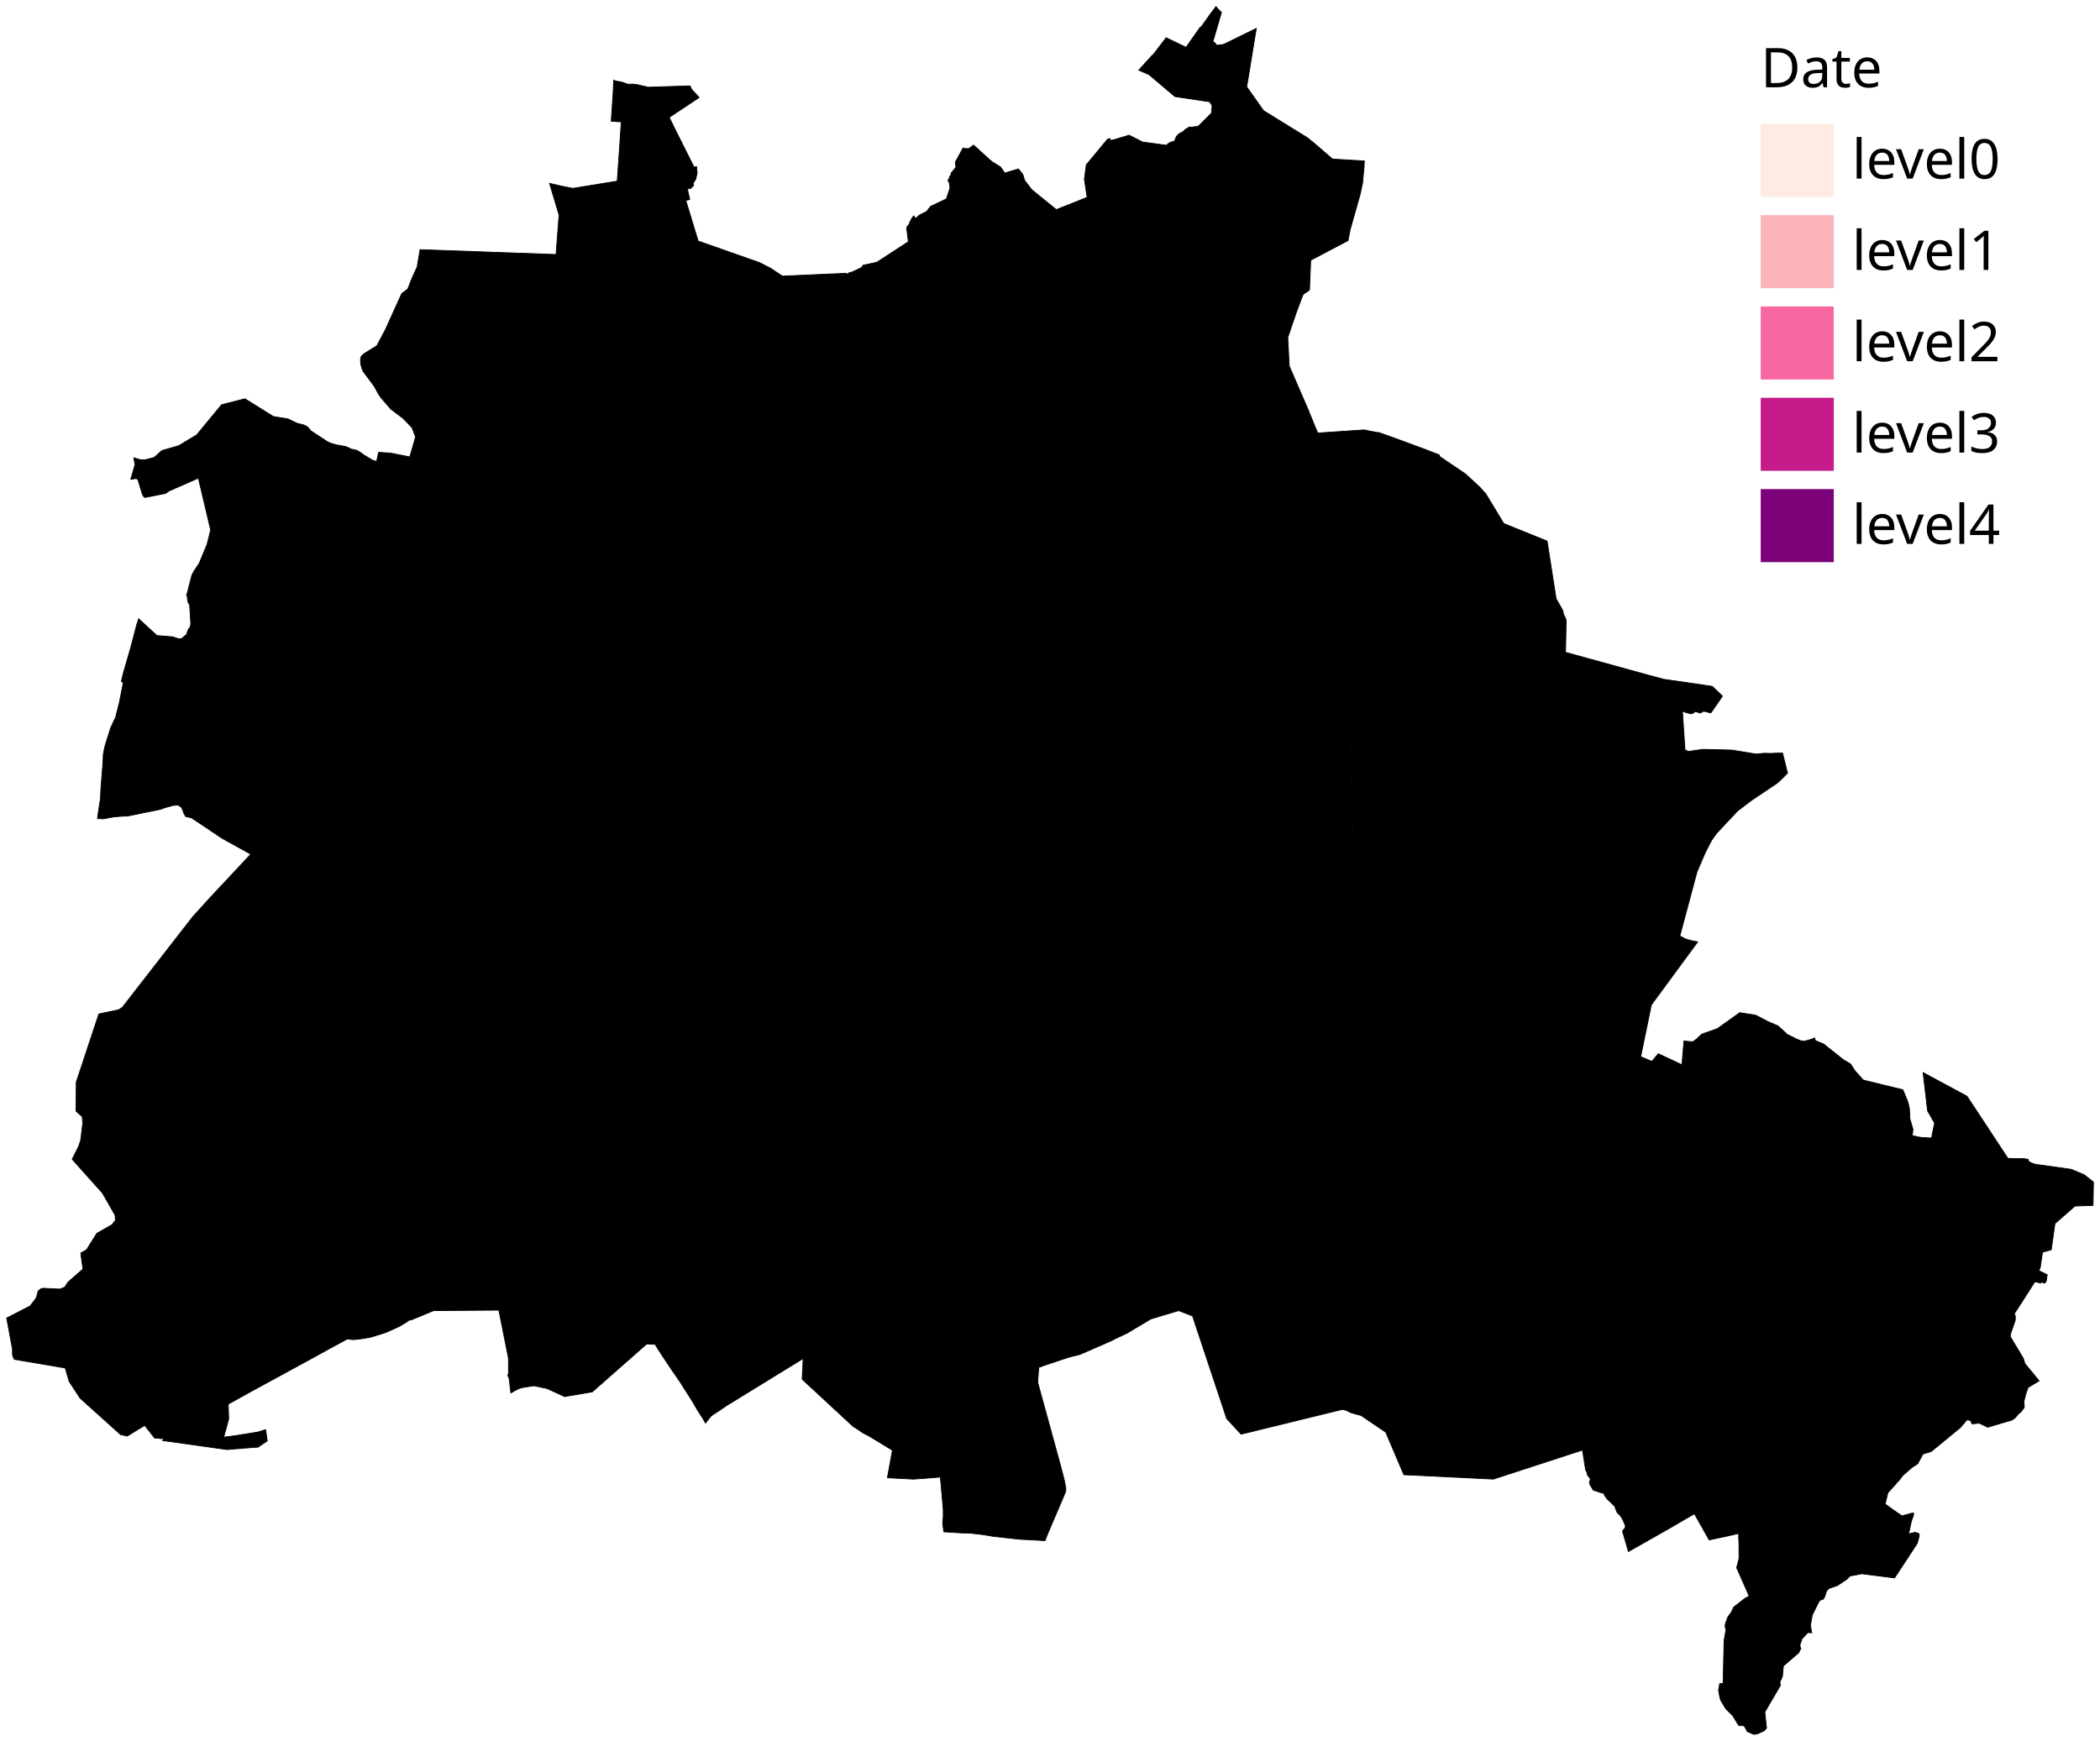
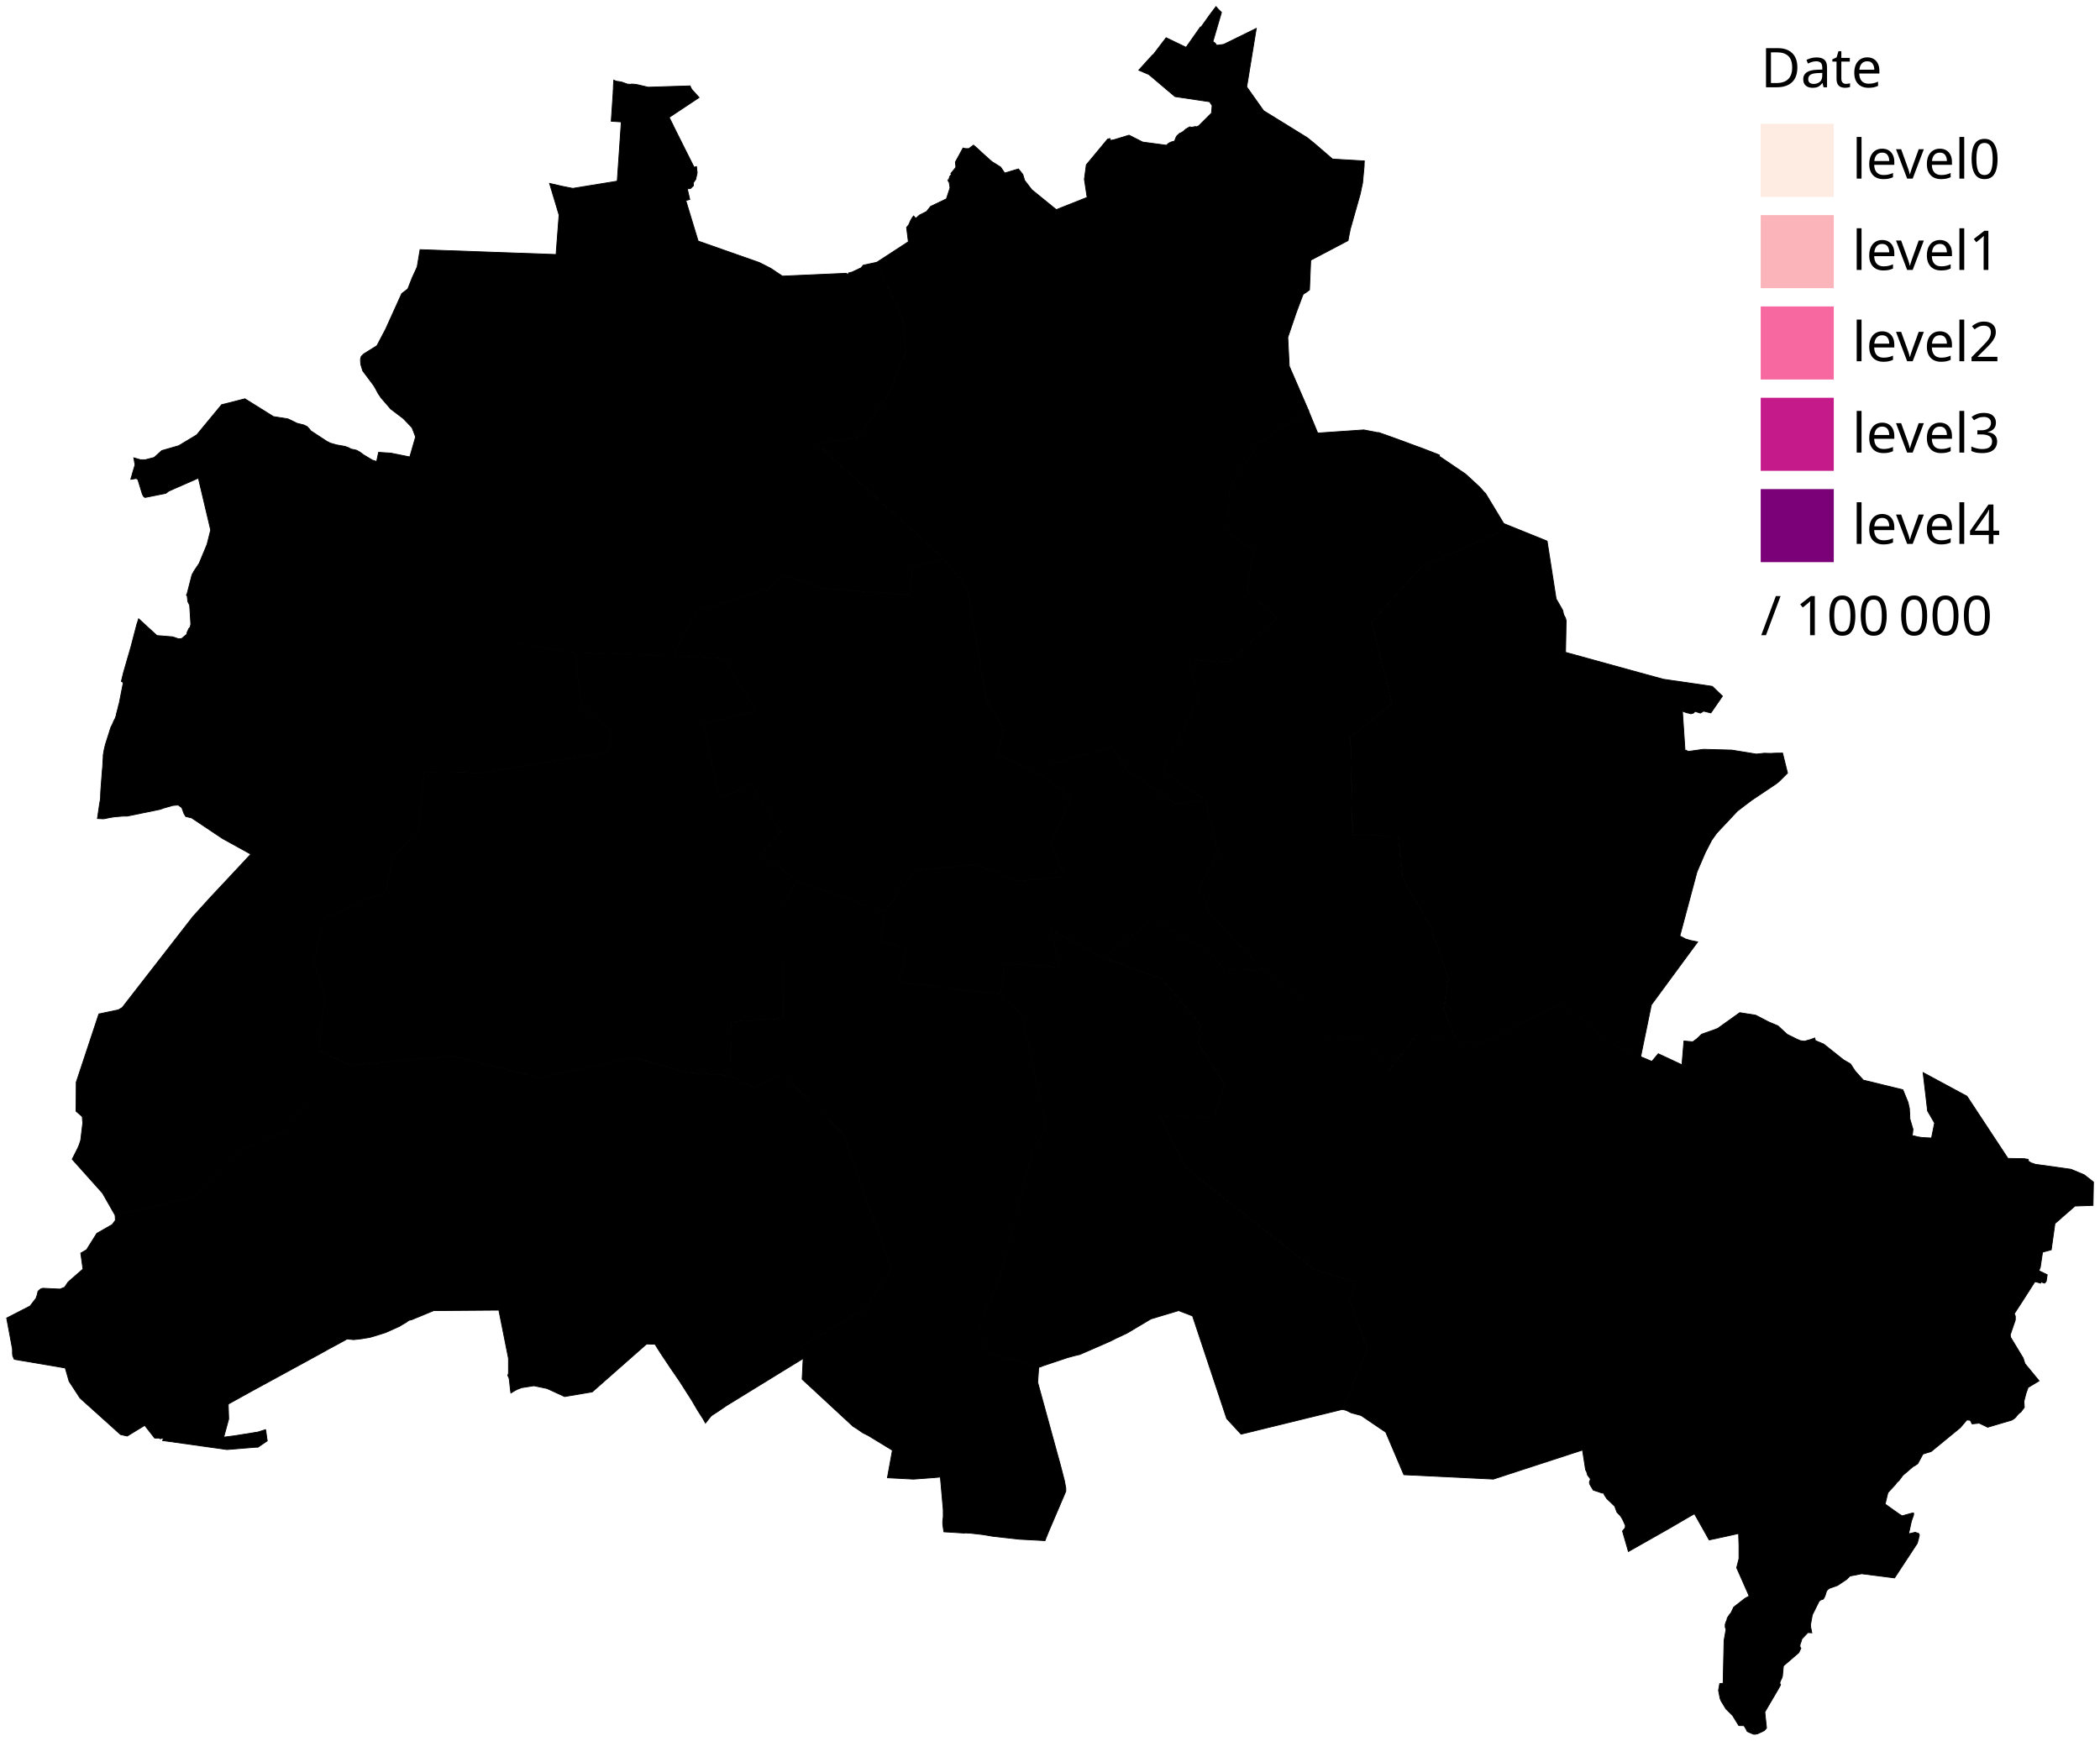
<svg xmlns="http://www.w3.org/2000/svg" id="svg444" height="1081" width="1303.757" version="1.1">
  <g transform="matrix(1.13416,0,0,1.13416,1319.947,-1789.958)" id="g1003">
    <g id="Text" font-size="30" font-family="Verdana" fill="#000">
      <text x="-200" y="1626">
        <tspan x="-200" y="1626">Date</tspan>
      </text>
      <text x="-150" y="1676">
        <tspan x="-150" y="1676">level0</tspan>
      </text>
      <text x="-150" y="1726">
        <tspan x="-150" y="1726">level1</tspan>
      </text>
      <text x="-150" y="1776">
        <tspan x="-150" y="1776">level2</tspan>
      </text>
      <text x="-150" y="1826">
        <tspan x="-150" y="1826">level3</tspan>
      </text>
      <text x="-150" y="1876">
        <tspan x="-150" y="1876">level4</tspan>
+       </text>
+       <text x="-200" y="1926">
+         <tspan x="-200" y="1926">/ 100 000</tspan>
      </text>
    </g>
    <g id="legend-boxes">
      <path d="m -200 1646 h 40 v 40 h -40 z" fill="#feebe2" />
      <path d="m -200 1696 h 40 v 40 h -40 z" fill="#fbb4b9" />
      <path d="m -200 1746 h 40 v 40 h -40 z" fill="#f768a1" />
      <path d="m -200 1796 h 40 v 40 h -40 z" fill="#c51b8a" />
      <path d="m -200 1846 h 40 v 40 h -40 z" fill="#7a0177" />
    </g>
  </g>
  <g transform="translate(-14011.847 -7848.19) scale(12.36753)" id="g1269" stroke="#000" stroke-width=".04">
    <path id="11012" d="m 1176.969,647.749 1.301,2.872 0.154,1.675 -0.95,2.236 -1.49,2.016 -2.052,0.306 6.404,5.783 -1.539,0.381 -0.225,1.427 -4.399,-0.327 -1.879,-0.652 -0.833,0.721 -3.468,1.015 -1.276,2.299 -4.891,-0.139 -3.096,-0.513 -3.491,-3.034 -0.509,-2.591 -0.975,-1.035 -0.23,-2.663 0.291,-1.012 -0.178,-0.463 -0.438,-0.457 -0.603,-0.458 -0.029,-0.022 -0.487,-0.565 -0.144,-0.214 -0.145,-0.27 -0.083,-0.138 -0.546,-0.73 -0.098,-0.321 -0.013,-0.172 v -0.101 l 0.036,-0.128 0.124,-0.123 0.664,-0.416 0.203,-0.386 0.228,-0.432 0.029,-0.063 0.785,-1.735 0.304,-0.232 0.222,-0.564 0.248,-0.54 0.146,-0.87 6.827,0.244 0.01,-0.116 v -0.03 l 0.029,-0.376 0.049,-0.634 0.063,-0.826 -0.478,-1.589 0.641,0.147 0.045,0.009 0.48,0.095 2.232,-0.363 0.204,-2.974 -0.505,-0.033 0.037,-0.571 0.01,-0.133 0.039,-0.6 0.01,-0.143 v -0.017 -0.056 l 0.01,-0.114 v -0.037 -0.075 l 0.021,-0.32 0.085,0.04 0.089,0.025 0.069,0.006 0.04,0.007 0.01,0.002 0.127,0.025 0.09,0.033 0.011,0.004 0.075,0.028 0.01,0.002 0.091,0.034 0.033,-0.001 0.01,-3e-4 0.039,-0.002 0.013,0.03 0.01,-0.003 0.073,-0.031 0.12,0.005 0.182,0.024 0.549,0.129 2.105,-0.066 0.038,0.089 0.049,0.09 0.365,0.404 -1.501,0.998 0.134,0.268 0.055,0.11 v 0.008 l 0.525,1.051 0.33,0.656 0.013,0.027 0.031,0.06 0.127,0.253 0.036,0.071 0.032,-0.009 0.055,-0.015 0.033,-0.011 0.033,0.316 -0.073,0.328 -0.124,0.177 0.012,0.138 -0.146,0.141 -0.042,0.005 -0.023,0.003 -0.098,0.013 0.124,0.532 -0.2,0.05 0.01,0.026 0.03,0.102 0.01,0.025 0.019,0.073 0.55,1.81 3.076,1.082 0.556,0.282 0.271,0.18 0.315,0.21 0.013,0.008 3.204,-0.142 0.069,0.052 0.029,-0.009 0.01,-0.042 0.031,-0.028 v -0.003 l 0.014,-0.003 0.01,0.004 0.01,0.007 0.047,-0.025 0.06,-0.01 0.467,-0.219 0.106,-0.131 z" />
    <path id="11004" d="m 1172.97,678.823 -0.697,1.076 0.014,5.808 -2.609,0.17 -0.07,2.7 -2.135,-0.131 -2.71,-0.782 -4.702,1.037 -4.331,-1.096 -5.233,0.449 -1.555,-0.727 0.313,-2.776 -0.56,-1.718 0.509,-2.125 3.118,-1.382 0.335,-1.658 1.291,-1.353 0.301,-2.982 2.906,0.056 6.316,-1.059 0.211,-1.027 -1.548,-1.241 -0.309,-2.701 4.891,0.139 2.572,0.147 1.633,2.634 -2.656,0.62 0.821,3.776 1.61,-0.71 1.445,2.406 -0.955,1.108 z" />
    <path id="11009" d="m 1200.342,705.342 1.264,-3.034 -0.882,-2.395 0.244,-0.979 -2.014,-0.606 -6.429,-5.081 -1.38,-2.678 2.764,0.121 0.528,-1.664 -1.287,-1.981 0.07,-1.024 -1.95,-2.295 -2.897,-1.053 2.417,-1.935 2.934,1.645 0.672,0.852 1.981,0.072 1.753,1.253 0.934,1.975 2.481,0.268 1.114,1.525 1.423,-1.812 1.999,0.341 1.297,0.101 3.994,-2.023 2.622,2.144 1.322,0.557 0.56,0.235 0.322,-0.384 1.189,0.554 0.099,-1.195 0.119,0.011 0.112,0.011 0.214,0.018 0.037,-0.027 0.161,-0.117 0.251,-0.238 0.574,-0.202 0.227,-0.086 1.108,-0.792 0.798,0.127 0.63,0.327 0.17,0.074 0.19,0.079 0.132,0.057 0.455,0.423 0.492,0.245 0.18,0.075 0.182,0.025 0.082,-0.009 0.046,-0.021 0.172,-0.045 0.144,-0.052 0.059,-0.021 0.035,-0.013 0.019,0.111 0.032,0.03 0.396,0.166 0.992,0.79 0.35,0.203 0.238,0.362 0.233,0.261 0.176,0.192 1.985,0.485 0.258,0.631 0.071,0.322 v 0.041 l 7e-4,0.009 9e-4,0.013 v 0.037 l 0.01,0.087 0.012,0.324 0.154,0.519 -0.022,0.222 -9e-4,0.002 -0.019,0.06 -0.01,0.021 v 0.008 l 0.107,0.02 0.189,0.05 0.198,0.031 0.489,0.027 0.153,-0.756 -0.35,-0.604 -0.226,-1.927 2.203,1.188 2.056,3.122 0.826,0.012 0.072,0.017 0.01,0.002 0.087,0.011 0.022,0.003 0.01,0.091 0.136,0.088 0.017,0.005 0.056,0.017 0.034,0.01 0.094,0.038 1.801,0.251 0.664,0.278 0.464,0.363 -0.022,1.174 -0.025,-10e-5 -0.089,0.004 -0.334,0.012 -0.01,8e-4 -0.049,10e-4 -0.203,0.007 -0.057,0.002 -0.103,0.004 -0.037,10e-4 v 3e-4 l -0.507,0.443 -0.14,0.119 -0.01,0.009 v 0.005 l -0.017,0.016 -3e-4,3e-4 -0.33,0.284 -0.186,1.32 -0.436,0.119 -0.029,0.191 -0.02,0.133 -0.065,0.434 -0.068,0.172 0.416,0.204 -0.043,0.282 -0.01,0.051 -0.08,0.089 -0.034,-0.012 -0.085,-0.03 -0.061,-0.021 -0.02,0.062 -0.222,-0.062 -0.034,-0.002 -0.031,-0.006 -0.05,0.078 -0.544,0.85 -0.08,0.125 -0.29,0.445 -0.04,0.061 -0.017,0.026 -0.013,0.015 0.042,0.099 0.011,0.045 v 0.023 0.047 l -8e-4,0.023 v 0.023 0.046 l -0.01,0.046 -0.243,0.708 0.017,0.13 0.63,1.042 0.089,0.28 0.711,0.864 -0.576,0.347 0.01,0.032 -0.081,0.216 -0.023,0.081 -0.047,0.18 -0.013,0.052 -0.03,0.117 0.017,0.31 -0.173,0.229 -0.103,0.078 -0.109,0.119 -0.036,0.054 -0.07,0.068 -0.133,0.087 -1.216,0.359 -0.15,-0.077 -0.048,-0.022 -0.077,-0.036 -0.068,-0.032 -0.01,-0.005 -0.019,-0.009 -0.051,-0.024 -0.357,0.037 -0.092,-0.183 -0.174,-0.014 -0.324,0.382 -1.461,1.199 -0.415,0.13 -0.265,0.485 -0.141,0.095 -0.046,0.028 -0.041,0.018 -0.514,0.441 -0.197,0.263 -0.108,0.099 -0.075,0.106 -0.09,0.096 -0.283,0.305 -0.139,0.576 0.426,0.305 0.143,0.099 0.144,0.102 0.14,0.085 0.495,-0.137 0.013,-6e-4 0.047,-0.002 0.02,-0.001 v 0.097 l -0.11,0.311 -0.099,0.455 -0.014,0.056 -0.013,0.057 v 0.021 0.015 l -0.01,0.032 0.327,-0.077 0.174,0.059 0.034,0.081 -0.05,0.216 -0.054,0.196 -1.141,1.738 -1.651,-0.21 -0.587,0.115 -0.088,0.086 -0.041,0.042 -0.027,0.031 -0.47,0.315 -0.407,0.144 -0.049,0.033 -0.051,0.045 -0.041,0.061 -0.037,0.103 -0.041,0.142 -0.081,0.152 -0.059,0.023 -0.01,-9e-4 -0.017,0.01 -0.027,0.01 -0.042,0.014 -0.067,0.068 -0.334,0.672 -0.093,0.505 0.015,0.14 0.027,0.121 0.01,0.079 0.019,0.055 -0.203,-0.01 -0.298,0.316 -0.047,0.157 -0.015,0.043 -0.026,0.066 -0.01,0.041 v 0.068 l 0.01,0.042 0.037,0.05 -0.104,0.223 -0.774,0.667 -0.049,0.513 -0.034,0.103 -0.059,0.121 -0.027,0.068 -0.01,0.078 0.035,0.049 -0.01,0.043 -0.084,0.153 -0.693,1.184 v 0.012 l 0.021,0.204 0.062,0.589 -0.046,0.057 -0.071,0.077 -0.329,0.156 -0.022,-0.003 -0.045,0.02 -0.107,0.007 -0.047,-0.007 -0.303,-0.132 -0.025,-0.055 -0.018,-0.039 -0.115,-0.196 -0.263,-0.007 -0.05,-0.081 -0.168,-0.272 -0.071,-0.116 -0.018,-0.03 -0.338,-0.336 -0.059,-0.097 -0.181,-0.297 -0.054,-0.128 -0.079,-0.408 0.06,-0.341 0.171,-0.018 0.047,-2.145 0.098,-0.56 -0.04,-0.105 v -0.147 l 0.043,-0.131 0.044,-0.102 0.016,-0.087 0.122,-0.183 0.059,-0.062 0.14,-0.294 v -0.004 l 0.563,-0.439 0.214,-0.12 -0.627,-1.421 0.117,-0.455 v -0.643 -0.039 l -0.016,-0.455 v -0.054 -0.032 l 2e-4,-0.012 v -0.03 l -0.298,0.067 -0.764,0.167 -0.113,0.026 -0.025,0.003 -0.066,0.014 -0.045,0.01 -0.011,0.002 -0.033,0.007 -0.127,0.028 -0.219,-0.393 -0.158,-0.28 -0.152,-0.269 -0.036,-0.064 -0.173,-0.307 -0.07,0.04 -0.12,0.068 -0.104,0.059 -0.978,0.571 -2.043,1.157 -0.297,-1.026 0.035,-0.043 0.099,-0.12 0.011,-0.131 -0.01,-0.006 -0.064,-0.15 -0.081,-0.167 -0.09,-0.146 -0.179,-0.185 -0.112,-0.302 -0.397,-0.379 -0.116,-0.179 -0.032,-0.069 -0.023,-0.032 -0.019,-0.005 -0.044,0.005 -0.448,-0.149 -0.037,-0.065 -0.031,-0.052 -0.054,-0.089 -0.059,-0.108 -0.01,-0.089 0.054,-0.155 -0.146,-0.195 -0.01,-0.037 -0.032,-0.12 -0.058,-0.111 -0.154,-0.99 -4.474,1.459 -4.494,-0.22 -0.909,-2.135 -1.238,-0.84 -0.497,-0.134 -0.119,-0.059 -0.037,-0.019 -0.037,-0.019 -0.04,-0.021 z" />
    <path id="11003" d="m 1185.252,673.496 -2.221,-1.062 0.298,-1.295 -0.855,-1.401 -0.96,-5.594 -1.177,-1.508 -6.404,-5.783 2.052,-0.306 1.49,-2.016 0.95,-2.236 -0.154,-1.675 -1.301,-2.872 1.583,-1.031 -0.09,-0.718 0.116,-0.143 0.077,-0.185 0.056,-0.098 0.033,-0.057 0.072,-0.094 0.078,0.089 0.03,0.035 0.184,-0.166 0.358,-0.181 0.201,-0.254 0.795,-0.381 0.181,-0.552 -0.04,-0.265 -0.01,-0.033 -0.013,-0.004 -0.011,-0.003 v -0.005 l 0.014,-0.02 0.01,-0.024 -0.011,-0.003 -0.046,-0.007 0.02,-0.051 0.045,0.015 0.012,0.004 0.031,-0.031 -0.053,-0.027 0.019,-0.046 0.011,-0.065 0.084,-0.104 0.013,-0.051 -0.01,-0.002 -0.019,-0.003 0.249,-0.308 -0.026,-0.262 0.386,-0.707 0.058,0.016 0.043,0.013 0.186,0.004 0.238,-0.178 0.22,0.193 0.164,0.154 0.111,0.101 0.341,0.308 0.102,0.084 0.423,0.263 0.203,0.3 0.691,-0.206 0.02,0.025 0.01,0.013 0.031,0.039 0.143,0.18 0.01,0.005 0.099,0.317 0.359,0.467 1.227,0.997 1.549,-0.615 -0.056,-0.365 -0.056,-0.377 -0.01,-0.058 -0.016,-0.11 0.097,-0.726 1.068,-1.287 0.114,-0.031 0.016,0.014 -0.01,0.079 0.182,-0.026 0.775,-0.236 0.685,0.346 1.199,0.16 0.02,-0.022 0.012,-0.013 0.021,-0.024 0.053,-0.042 0.06,-0.032 0.078,-0.035 0.13,-0.03 0.045,-0.054 0.055,-0.146 0.046,-0.077 0.127,-0.117 0.023,-0.013 0.01,-0.002 0.01,-10e-4 0.01,-6e-4 0.035,-0.027 0.024,-0.003 0.034,-0.034 0.046,-0.013 0.042,-0.046 0.034,-0.031 0.032,-0.035 0.212,-0.125 0.091,0.017 0.055,-0.004 0.048,-0.014 0.028,0.006 0.043,-0.025 0.079,0.018 0.11,-0.051 0.642,-0.638 0.031,-0.367 -0.022,-0.05 -0.07,-0.098 -0.026,-0.054 -0.366,-0.055 -1.045,-0.156 -0.334,-0.05 -0.296,-0.249 -0.094,-0.079 -0.045,-0.038 -0.736,-0.625 -0.152,-0.123 -0.171,-0.073 -0.325,-0.139 0.012,-0.013 0.014,-0.015 0.107,-0.12 0.561,-0.618 0.045,-0.029 0.037,-0.049 0.598,-0.785 0.513,0.247 0.022,0.01 0.133,0.064 0.332,0.159 0.01,-0.01 0.315,-0.448 0.398,-0.565 0.01,0.004 0.017,0.007 v 0.002 l 0.177,-0.249 0.268,-0.377 0.308,-0.408 0.055,0.064 0.064,0.075 0.156,0.152 -0.43,1.468 0.094,0.06 0.027,0.023 0.019,0.034 0.032,0.043 0.011,0.026 0.357,-0.046 1.638,-0.804 -0.178,1.09 -0.168,1.028 -0.062,0.378 -0.033,0.199 -0.024,0.143 -0.016,0.098 0.233,0.33 0.398,0.562 0.216,0.305 2.189,1.352 0.068,0.054 0.099,0.08 0.158,0.128 0.075,0.062 0.871,0.752 1.598,0.094 -0.01,0.167 v 0.03 0.061 l -0.079,0.847 -0.022,0.105 -0.01,0.045 -0.01,0.045 -0.072,0.347 -0.514,1.819 v 0.014 l -0.025,0.134 -0.01,0.042 -0.01,0.042 -0.055,0.3 -1.875,0.985 -0.062,1.492 -0.033,0.024 -0.082,0.062 -0.017,0.014 -0.172,0.11 -0.039,0.069 -0.323,0.864 -0.423,1.242 0.073,1.441 0.211,0.486 0.298,0.688 0.011,0.026 0.435,1.002 0.017,0.044 -0.014,0.009 -0.014,0.01 -0.498,0.327 -2.016,1.309 -1.447,2.292 -0.043,2.186 1.274,0.896 -0.343,1.978 1.491,1.41 -2.393,2.201 -1.98,-0.135 0.443,1.962 -1.828,3.624 2.184,1.47 -1.476,0.198 -2.434,-1.67 -0.767,-1.19 -2.922,0.802 z" />
    <path id="11008" d="m 1200.342,705.342 -5.088,1.246 -0.721,-0.782 -1.714,-5.154 -0.701,-0.269 -1.389,0.418 -1.196,0.712 -0.165,0.078 -0.434,0.203 -0.025,0.015 -0.237,0.119 -0.15,0.065 -1.361,0.593 -0.251,0.059 -0.178,0.048 -0.195,0.053 -1.312,0.439 -2.678,-0.649 -0.472,-1.365 1.034,-2.338 1.684,-6.462 0.683,-1.161 -1.208,-5.651 -1.112,-1.046 0.234,-1.568 2.748,0.2 -0.417,-1.875 2.651,1.406 2.897,1.053 1.95,2.295 -0.07,1.024 1.287,1.981 -0.528,1.664 -2.764,-0.121 1.38,2.678 6.429,5.081 2.014,0.606 -0.244,0.979 0.882,2.395 z" />
    <path id="11011" d="m 1196.376,683.31 -2.764,-2.973 -0.451,-1.224 0.95,-1.725 -0.652,-2.642 -2.184,-1.47 1.828,-3.624 -0.443,-1.962 1.98,0.135 2.393,-2.201 -1.491,-1.41 0.343,-1.978 -1.274,-0.896 0.043,-2.186 1.447,-2.292 2.016,-1.309 0.498,-0.327 0.014,-0.01 0.014,-0.009 v 0.005 l 0.154,0.373 0.028,0.069 0.277,0.669 2.314,-0.158 0.359,0.069 0.16,0.03 0.156,0.034 0.08,-9e-4 0.993,0.356 0.701,0.259 0.16,0.059 0.039,0.014 0.156,0.057 0.039,0.014 0.039,0.014 0.063,0.023 0.856,0.334 -0.022,0.054 1.33,0.901 0.675,0.622 0.031,0.032 0.062,0.065 0.029,0.03 0.116,0.14 0.088,0.082 0.917,1.517 -0.038,0.068 -0.03,0.054 -0.082,0.11 -0.045,0.176 -3.962,1.784 -2.483,2.759 1.026,4.071 -2.082,1.71 0.108,4.896 2.302,0.07 0.19,2.079 1.393,2.406 0.922,2.685 -0.238,1.546 0.65,1.577 -1.999,-0.341 -1.423,1.812 -1.114,-1.525 -2.481,-0.268 -0.934,-1.975 z" />
    <path id="11010" d="m 1215.314,687.639 -1.322,-0.557 -2.622,-2.144 -3.994,2.023 -1.297,-0.101 -0.65,-1.577 0.238,-1.546 -0.922,-2.685 -1.393,-2.406 -0.19,-2.079 -2.302,-0.07 -0.108,-4.896 2.082,-1.71 -1.026,-4.071 2.483,-2.759 3.962,-1.784 0.045,-0.176 0.082,-0.11 0.03,-0.054 0.038,-0.068 2.17,0.878 0.453,2.901 0.321,0.559 0.023,0.072 0.01,0.062 0.014,0.059 0.019,0.06 3e-4,5e-4 0.066,0.12 0.01,0.01 0.039,0.151 -0.03,1.591 3.635,1.002 1.273,0.348 2.459,0.358 0.509,0.491 -0.581,0.843 -0.366,-0.09 -0.161,0.098 -0.16,-0.051 -0.089,-0.028 -0.022,-0.012 -0.041,0.057 -2e-4,2e-4 -0.032,0.031 -0.134,0.039 -0.072,-0.022 -0.023,-0.005 -0.035,-0.012 -0.061,-0.008 -0.186,-0.066 -0.048,-0.046 0.136,2.042 0.02,-0.023 0.019,-0.022 0.01,-0.011 0.063,0.039 0.049,0.03 v 0.002 l 0.01,-0.01 0.75,-0.105 1.422,0.039 1.24,0.201 0.384,-0.043 0.336,0.008 0.238,-0.012 0.053,-4e-4 0.089,-0.001 0.071,-9e-4 0.139,-0.002 v 0 l 0.249,1.003 v 10e-4 l -0.054,0.055 -0.064,0.062 -0.147,0.147 -0.035,0.035 -0.033,0.033 -0.056,0.055 -0.058,0.056 -0.136,0.104 -1.218,0.817 -0.147,0.111 -0.111,0.084 -0.074,0.056 -0.105,0.08 -0.028,0.022 -0.247,0.188 -1.047,1.117 -0.251,0.353 -0.321,0.624 -0.411,0.954 -0.863,3.225 0.288,0.153 0.251,0.073 0.291,0.059 0.011,0.002 0.054,0.011 -0.174,0.237 -0.243,0.33 -0.018,0.024 -0.01,0.013 -0.014,0.019 -0.013,0.018 -0.164,0.223 -1.688,2.296 z" />
    <path id="11005" d="m 1161.826,667.361 0.309,2.701 1.548,1.241 -0.211,1.027 -6.316,1.059 -2.906,-0.056 -0.301,2.982 -1.291,1.353 -0.335,1.658 -3.118,1.382 -0.509,2.125 0.56,1.718 -0.313,2.776 -0.449,2.382 -1.237,1.714 -2.459,0.973 -2.071,2.253 -3.982,0.967 -0.644,-1.13 -1.523,-1.704 0.28,-0.554 0.043,-0.097 0.047,-0.122 0.026,-0.089 0.01,-0.02 0.024,-0.081 v -0.009 l 0.101,-0.845 -0.018,-0.212 v -0.038 -0.026 l -0.01,-0.033 -0.01,-0.025 -0.299,-0.258 0.01,-1.457 1.135,-3.426 0.492,-0.104 0.49,-0.104 0.191,-0.114 0.17,-0.219 0.534,-0.688 2.847,-3.662 0.903,-0.994 0.988,-1.054 1.013,-1.085 -1.423,-0.785 -1.549,-1.036 -0.293,-0.07 -0.026,-0.041 -0.066,-0.112 -0.108,-0.293 -0.184,-0.13 -0.269,0.022 -0.46,0.132 -0.158,0.059 -0.01,0.003 -0.01,0.002 -1.636,0.335 -0.027,0.004 h -0.074 l -0.092,-10e-4 -0.096,0.005 -0.372,0.032 -0.258,0.043 -0.074,0.016 -0.02,0.004 -0.136,0.029 -0.062,0.008 -0.09,-0.004 -0.162,-0.008 -0.027,-10e-4 -0.018,-9e-4 0.115,-0.783 0.019,-0.095 0.014,-0.072 0.01,-0.112 v -0.065 -0.023 l 0.01,-0.245 0.075,-0.997 0.01,-0.113 0.01,-0.077 v -0.027 l 0.013,-0.273 0.014,-0.178 v -0.049 -0.033 -0.026 l 7e-4,-0.006 0.041,-0.249 0.029,-0.129 0.016,-0.071 0.01,-0.036 0.018,-0.071 0.273,-0.86 0.071,-0.134 0.078,-0.185 0.031,-0.055 0.04,-0.08 0.03,-0.092 0.01,-0.022 0.022,-0.111 0.01,-0.042 0.01,-0.033 0.029,-0.116 0.023,-0.086 0.027,-0.121 0.037,-0.128 0.203,-1.03 v -0.002 l -0.097,-0.062 0.107,-0.441 0.372,-1.285 0.296,-1.133 0.014,-0.045 0.01,-0.022 0.033,-0.104 0.021,-0.068 0.014,-0.044 0.918,0.843 0.79,0.064 0.289,0.099 0.158,-0.01 0.256,-0.21 0.027,-0.116 0.087,-0.185 0.052,-0.047 0.021,-0.073 0.01,-0.027 v -0.004 -0.008 -0.014 l 10e-4,-0.003 v -0.004 l 0.01,-0.025 v -0.011 l -0.058,-0.95 -0.092,-0.184 -0.028,-0.249 v -0.026 l -0.042,-0.053 0.035,-0.066 0.235,-0.914 0.029,-0.076 v -0.002 l 0.011,-0.018 0.01,-0.01 0.016,-0.027 0.014,-0.024 0.019,-0.045 0.271,-0.406 0.396,-0.954 0.181,-0.721 -0.617,-2.607 -1.188,0.521 -0.311,0.139 -0.066,0.056 -0.074,0.051 -1.027,0.204 -0.021,-0.003 -0.063,-0.044 -0.028,-0.053 -0.034,-0.063 -0.222,-0.726 -0.047,-0.04 -0.011,-0.009 -0.055,-0.012 -0.188,0.036 -0.059,0.002 0.064,-0.213 v -0.013 l 0.149,-0.497 -0.06,-0.354 0.331,0.096 0.249,0.002 0.076,-0.02 0.188,-0.049 0.178,-0.046 0.381,-0.345 0.852,-0.246 0.903,-0.545 1.248,-1.511 v -7e-4 l 0.175,-0.045 0.825,-0.21 0.144,-0.037 0.024,-0.009 1.433,0.895 0.732,0.116 0.452,0.22 0.345,0.086 0.165,0.081 0.05,0.057 0.069,0.068 0.062,0.087 0.82,0.537 0.095,0.041 0.043,0.032 0.317,0.093 0.451,0.081 0.192,0.072 0.098,0.06 0.107,0.019 0.172,0.04 0.013,0.003 0.183,0.107 0.072,0.054 v 0.003 l 0.012,0.009 0.01,0.005 0.015,0.011 0.05,0.038 0.01,0.006 0.438,0.262 0.209,0.066 0.099,-0.459 0.142,0.009 0.136,0.009 0.333,0.021 0.293,0.059 0.113,0.023 0.012,0.002 0.548,0.11 0.23,2.663 0.975,1.035 0.509,2.591 3.491,3.034 z" />
    <path id="11006" d="m 1169.609,688.577 1.237,0.638 1.318,-0.75 3.111,3.038 2.426,6.815 -1.316,1.981 -3.208,1.862 0.095,0.628 -3.817,2.346 -0.078,0.05 -0.072,0.052 -0.136,0.092 -0.138,0.094 -0.338,0.22 -0.051,0.043 -0.274,0.346 -0.011,-0.024 -0.078,-0.137 -0.033,-0.058 -0.265,-0.413 -0.296,-0.506 -0.615,-0.964 -0.286,-0.417 -0.039,-0.057 -0.01,-0.012 -0.021,-0.031 -0.031,-0.045 -0.019,-0.028 -0.018,-0.025 -0.555,-0.833 -0.254,-0.408 -0.424,-0.015 -2.729,2.406 -1.388,0.235 -0.878,-0.405 -0.663,-0.139 -0.6,0.094 -0.139,0.049 -0.038,0.014 -0.024,0.01 -0.135,0.066 -0.079,0.046 -0.139,0.086 -0.016,-0.104 -0.036,-0.305 v -0.017 l -0.023,-0.208 -0.019,-0.118 -0.035,-0.071 -0.014,-0.027 -0.015,-0.031 0.036,-0.108 v -0.033 -0.206 -0.154 -0.244 l -4e-4,-0.117 -0.483,-2.419 -3.275,0.025 -1.1,0.456 -0.149,0.035 -0.111,0.087 -0.235,0.137 -0.056,0.036 -0.047,0.03 -0.708,0.319 -0.276,0.087 v 5e-4 l -0.028,0.009 -0.1,0.031 -0.105,0.033 -0.301,0.087 v 4e-4 l -0.157,0.024 -0.117,0.018 -0.069,0.015 -0.175,0.022 -0.276,0.03 -0.176,-0.017 -0.115,-0.011 v 1e-4 l -0.051,-0.005 -0.09,0.057 v 8e-4 l -0.195,0.106 -0.171,0.094 -0.439,0.235 -0.354,0.198 -1.866,1.02 -1.572,0.856 -1.252,0.692 v 0.012 l -0.019,0.01 0.024,0.737 -0.25,0.912 0.398,-0.051 0.144,-0.018 1.175,-0.188 0.38,-0.12 0.016,0.047 v 0.005 0.011 l 0.01,0.059 0.038,0.279 0.024,0.161 -0.469,0.32 -0.127,10e-4 -0.173,0.014 -0.145,0.012 -0.027,0.002 -0.178,0.014 -0.366,0.031 -0.535,0.043 -3.236,-0.453 0.056,-0.102 -0.093,-0.005 -0.031,-0.004 -0.046,0.029 -0.01,-0.033 -0.069,-0.008 -0.202,5e-4 -0.5,-0.639 -0.878,0.537 -0.336,-0.077 -2.032,-1.829 -0.548,-0.84 -0.195,-0.672 -2.558,-0.434 -0.077,-0.168 -0.014,-0.133 v -0.21 l -0.292,-1.563 1.175,-0.602 0.295,-0.384 0.057,-0.156 0.049,-0.209 0.143,-0.117 0.104,-0.027 0.852,0.042 0.236,-0.093 0.173,-0.261 0.747,-0.652 -0.111,-0.801 0.291,-0.169 0.515,-0.822 0.772,-0.441 0.159,-0.214 -0.01,-0.233 3.982,-0.967 2.071,-2.253 2.459,-0.973 1.237,-1.714 0.449,-2.382 1.555,0.727 5.233,-0.449 4.331,1.096 4.702,-1.037 2.71,0.782 z" />
    <path id="11001" d="m 1180.336,662.636 1.177,1.508 0.96,5.594 0.855,1.401 -0.298,1.295 2.221,1.062 1.478,1.113 -1.004,2.316 0.693,1.692 -2.458,0.2 -1.999,-0.83 -3.11,0.305 -1.475,2.076 -4.407,-1.545 -1.784,-1.341 0.955,-1.108 -1.445,-2.406 -1.61,0.71 -0.821,-3.776 2.656,-0.62 -1.633,-2.634 -2.572,-0.147 1.276,-2.299 3.468,-1.015 0.833,-0.721 1.879,0.652 4.399,0.327 0.225,-1.427 z" />
    <path id="11002" d="m 1193.46,674.746 0.652,2.642 -0.95,1.725 0.451,1.224 2.764,2.973 -1.981,-0.072 -0.672,-0.852 -2.934,-1.645 -2.417,1.935 -2.651,-1.406 0.417,1.875 -2.748,-0.2 -0.234,1.568 -5.076,-0.618 0.378,-1.675 -1.289,-0.426 0.206,-1.426 1.475,-2.076 3.11,-0.305 1.999,0.83 2.458,-0.2 -0.693,-1.692 1.004,-2.316 -1.478,-1.113 0.61,-0.611 2.922,-0.802 0.767,1.19 2.434,1.67 z" />
    <path id="11007" d="m 1173.272,702.789 -0.095,-0.628 3.208,-1.862 1.316,-1.981 -2.426,-6.815 -3.111,-3.038 -1.318,0.75 -1.237,-0.638 0.07,-2.7 2.609,-0.17 -0.014,-5.808 0.697,-1.076 4.407,1.545 -0.206,1.426 1.289,0.426 -0.378,1.675 5.076,0.618 1.112,1.046 1.208,5.651 -0.683,1.161 -1.684,6.462 -1.034,2.338 0.472,1.365 2.678,0.649 -0.131,0.053 -0.052,0.746 1.162,4.238 0.181,0.704 0.068,0.362 v 0.067 0.101 l -0.119,0.282 -0.109,0.256 -0.034,0.08 -0.017,0.039 -0.035,0.082 -0.537,1.255 -0.145,0.358 -0.017,0.045 -0.029,0.079 -1.281,-0.069 -1.242,-0.137 -0.11,-0.014 -0.256,-0.045 -0.261,-0.041 -0.565,-0.064 -0.306,-0.019 -0.01,0.012 -1.05,-0.065 -0.054,-0.385 10e-4,-0.162 0.01,-0.081 0.015,-0.11 v -0.076 -0.283 l -0.145,-1.655 -0.101,0.011 -0.244,0.022 -1.004,0.074 -1.309,-0.069 0.25,-1.38 -0.795,-0.485 -0.189,-0.115 -0.228,-0.139 -0.147,-0.073 -0.133,-0.067 -0.162,-0.114 -0.124,-0.086 -0.196,-0.12 -2.557,-2.368 z" />
  </g>
</svg>
